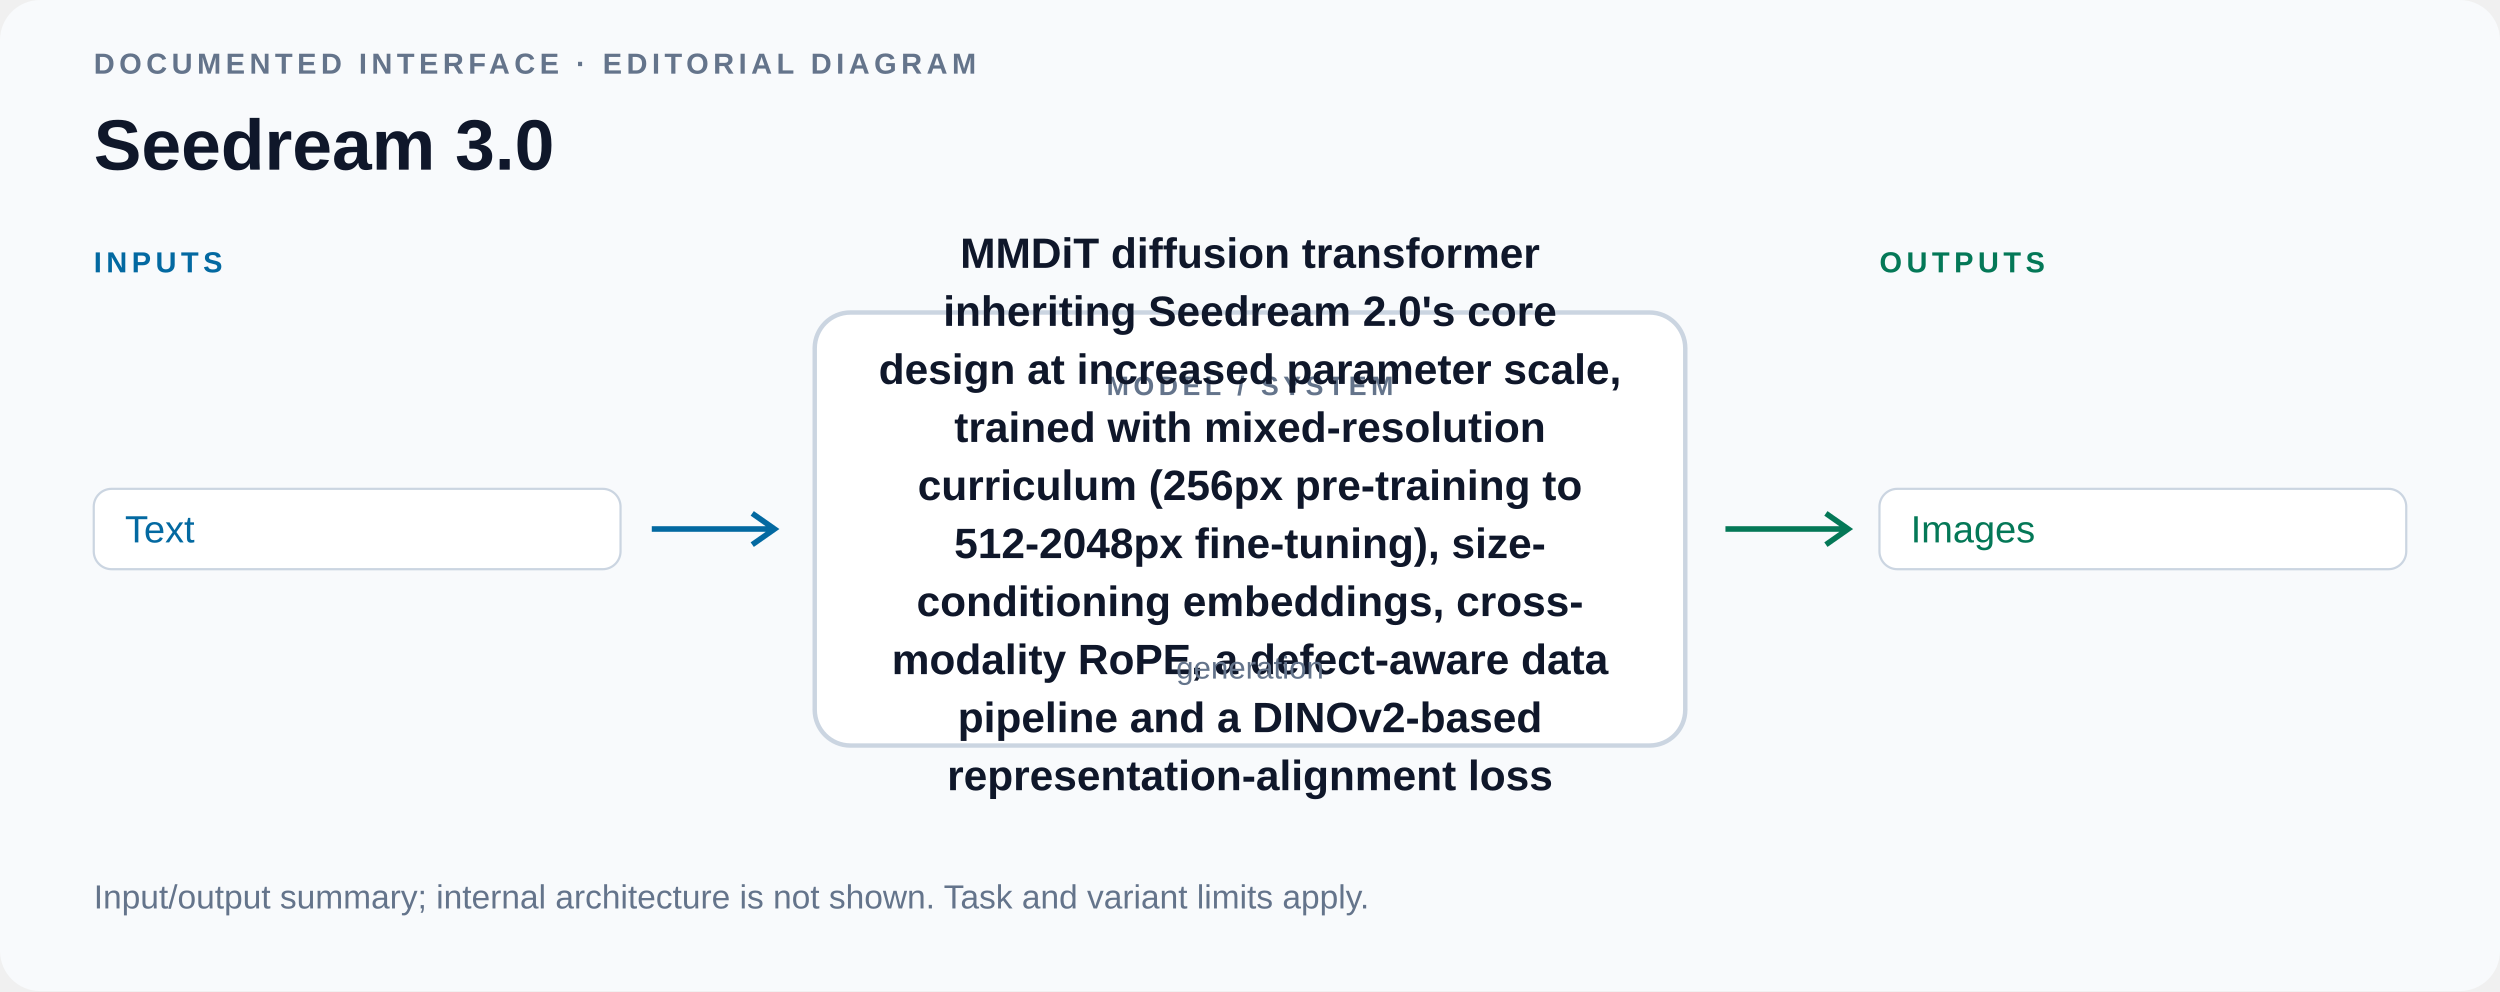
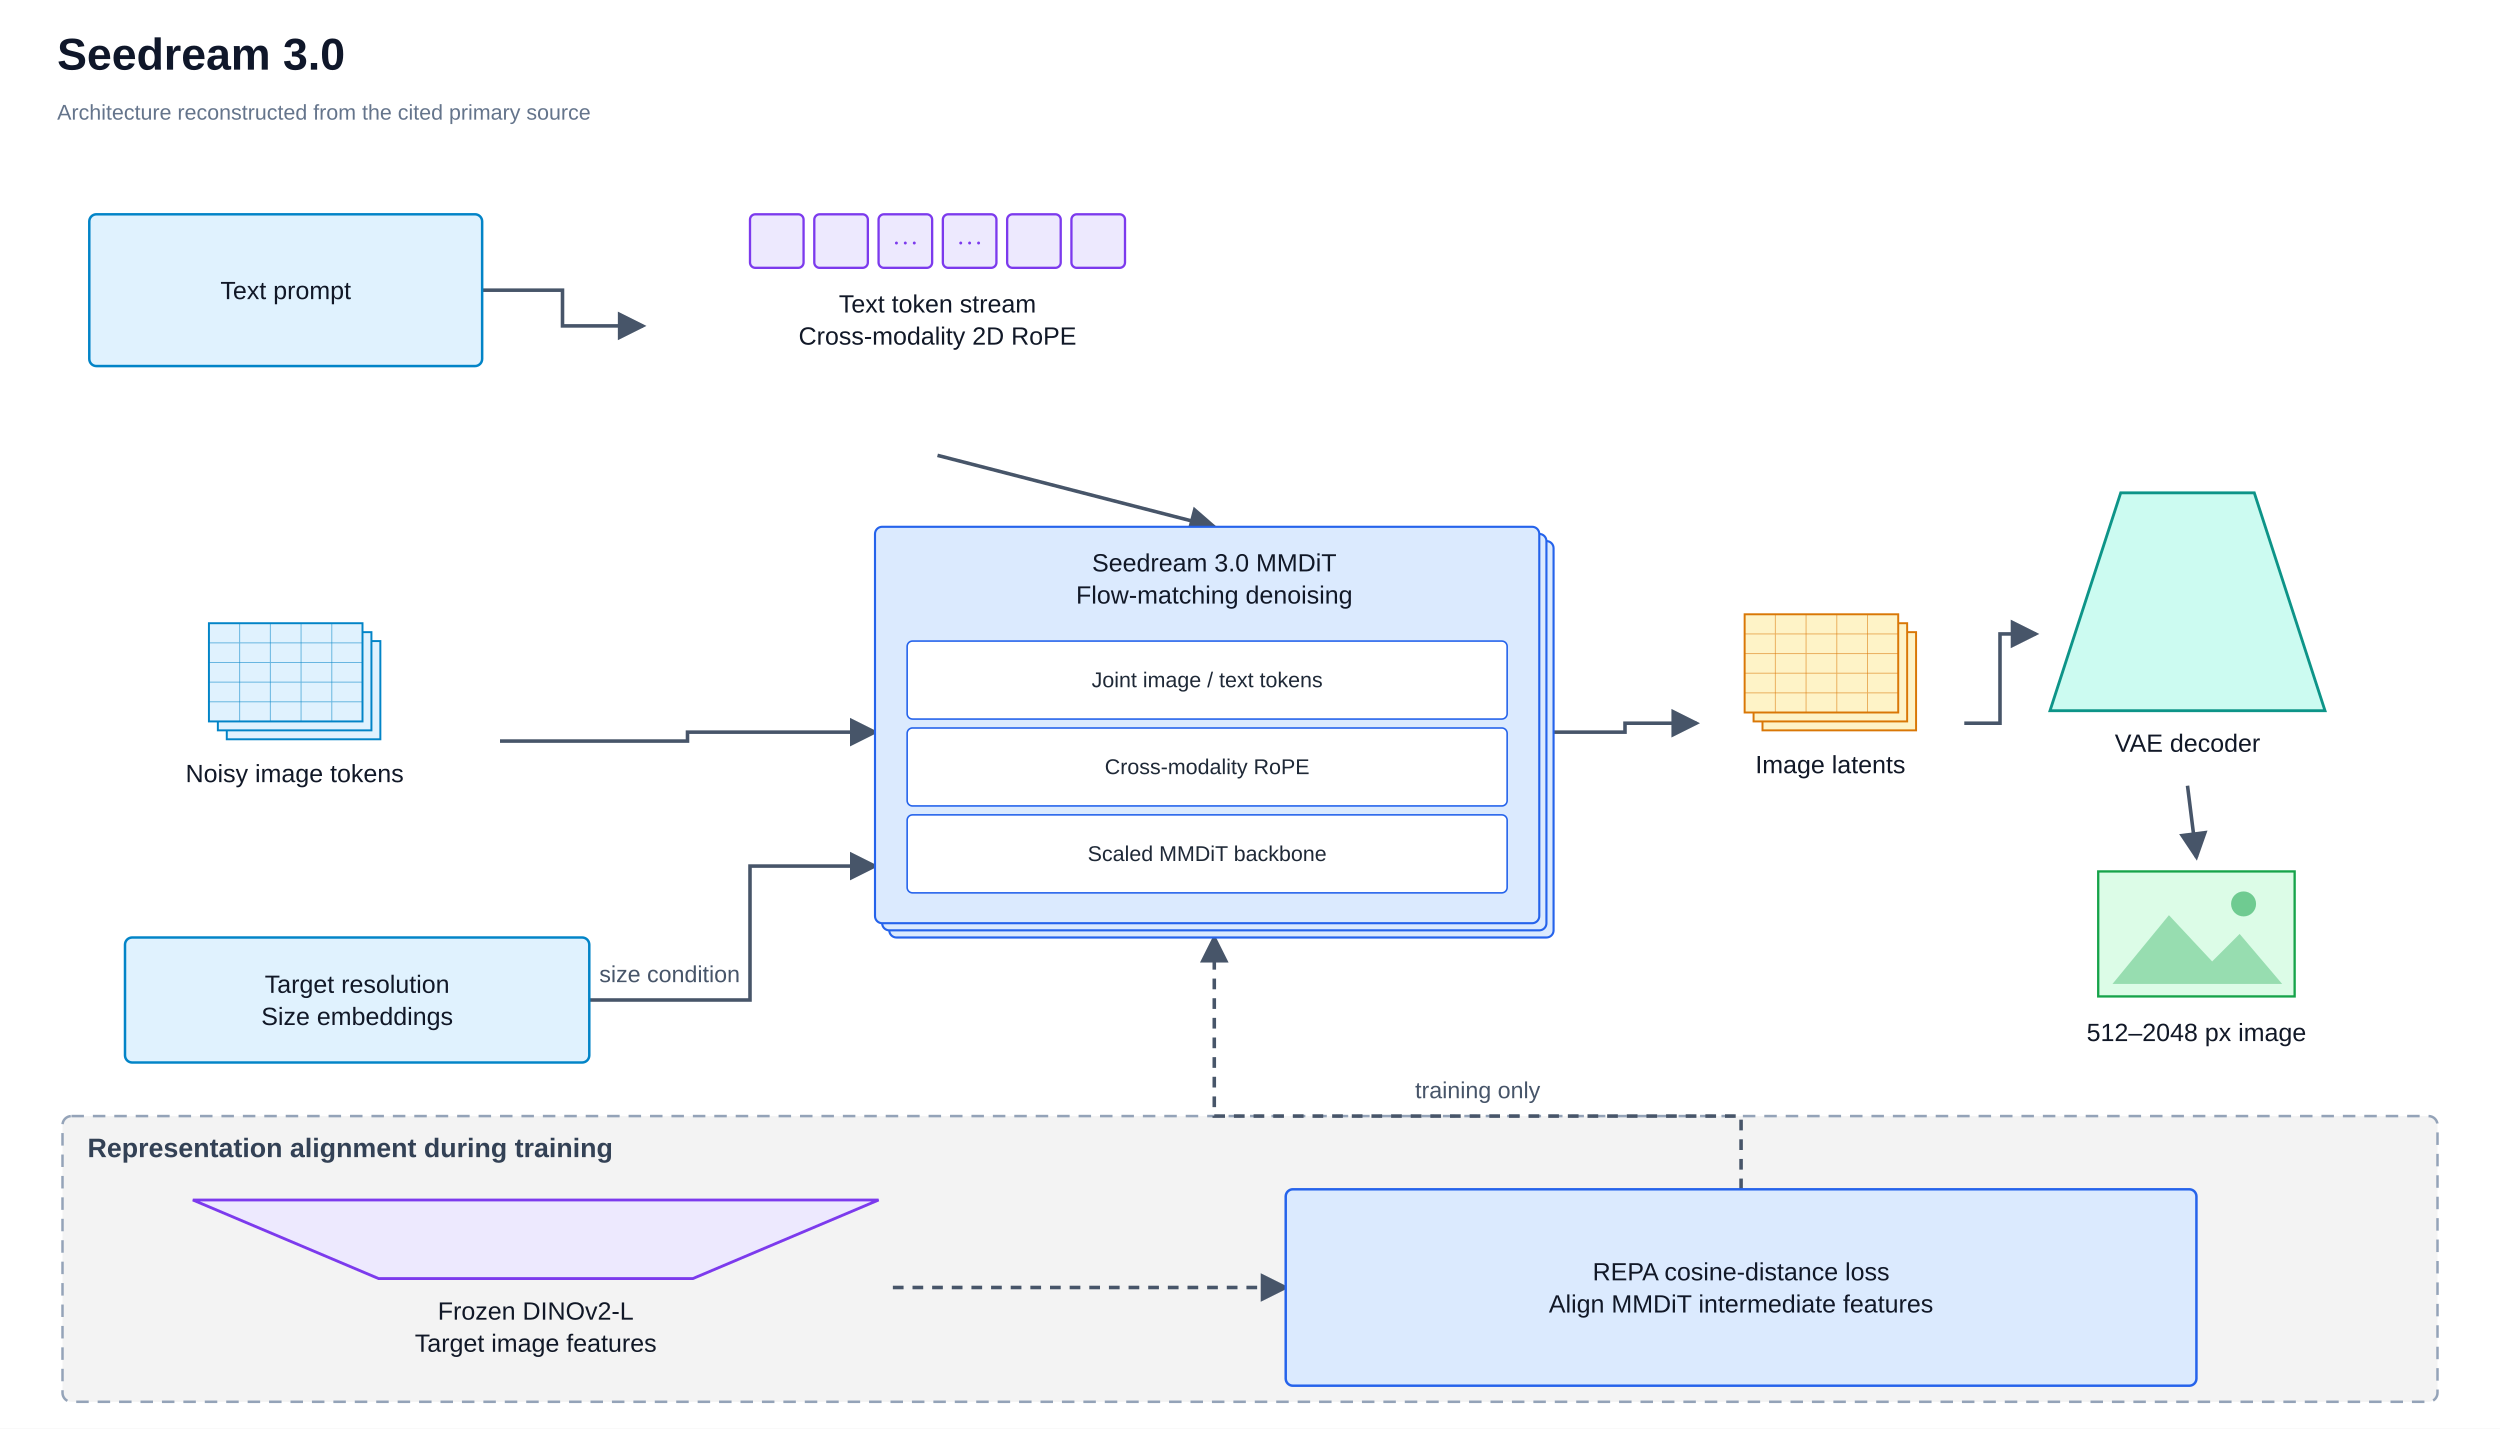
- <svg xmlns="http://www.w3.org/2000/svg" width="1120" height="444" viewBox="0 0 1120 444" role="img" aria-labelledby="title desc">
-   <rect width="1120" height="100%" rx="18" fill="#f8fafc" />
+ <svg xmlns="http://www.w3.org/2000/svg" width="1400" height="800" viewBox="0 0 1400 800" role="img" aria-labelledby="title desc">
+   <defs>
+     <marker id="arrow" markerWidth="8" markerHeight="8" refX="7" refY="4" orient="auto-start-reverse">
+       <path d="M0 0 L8 4 L0 8 Z" fill="#475569" />
+     </marker>
+   </defs>
+   <rect width="1400" height="800" fill="#ffffff" />
  <g font-family="Arial, Helvetica, sans-serif">
-     <text x="42" y="33" font-size="13" font-weight="700" letter-spacing="2" fill="#64748b">DOCUMENTED INTERFACE · EDITORIAL DIAGRAM</text>
-     <text x="42" y="76" font-size="32" font-weight="700" fill="#0f172a">Seedream 3.0</text>
-     <rect x="365" y="140.0" width="390" height="194" rx="16" fill="#ffffff" stroke="#cbd5e1" stroke-width="2" />
-     <text x="560" y="177.0" text-anchor="middle" font-size="12" font-weight="700" letter-spacing="2" fill="#64748b">MODEL / SYSTEM</text>
-     <text x="560" y="120.0" text-anchor="middle" font-size="19" font-weight="600" fill="#0f172a">MMDiT diffusion transformer</text>
-     <text x="560" y="146.0" text-anchor="middle" font-size="19" font-weight="600" fill="#0f172a">inheriting Seedream 2.0's core</text>
-     <text x="560" y="172.0" text-anchor="middle" font-size="19" font-weight="600" fill="#0f172a">design at increased parameter scale,</text>
-     <text x="560" y="198.0" text-anchor="middle" font-size="19" font-weight="600" fill="#0f172a">trained with mixed-resolution</text>
-     <text x="560" y="224.0" text-anchor="middle" font-size="19" font-weight="600" fill="#0f172a">curriculum (256px pre-training to</text>
-     <text x="560" y="250.0" text-anchor="middle" font-size="19" font-weight="600" fill="#0f172a">512-2048px fine-tuning), size-</text>
-     <text x="560" y="276.0" text-anchor="middle" font-size="19" font-weight="600" fill="#0f172a">conditioning embeddings, cross-</text>
-     <text x="560" y="302.0" text-anchor="middle" font-size="19" font-weight="600" fill="#0f172a">modality RoPE, a defect-aware data</text>
-     <text x="560" y="328.0" text-anchor="middle" font-size="19" font-weight="600" fill="#0f172a">pipeline and a DINOv2-based</text>
-     <text x="560" y="354.0" text-anchor="middle" font-size="19" font-weight="600" fill="#0f172a">representation-alignment loss</text>
-     <text x="560" y="304.0" text-anchor="middle" font-size="14" fill="#64748b">generation</text>
-     <text x="42" y="122" font-size="13" font-weight="700" letter-spacing="2" fill="#0369a1">INPUTS</text>
-     <rect x="42" y="219.0" width="236" height="36" rx="8" fill="#ffffff" stroke="#cbd5e1" />
-     <text x="56" y="243.0" font-size="17" fill="#0369a1">Text</text>
-     <text x="842" y="122" font-size="13" font-weight="700" letter-spacing="2" fill="#047857">OUTPUTS</text>
-     <rect x="842" y="219.0" width="236" height="36" rx="8" fill="#ffffff" stroke="#cbd5e1" />
-     <text x="856" y="243.0" font-size="17" fill="#047857">Images</text>
-     <path d="M292 237.0 H346 M337 230.0 L347 237.0 L337 244.0" fill="none" stroke="#0369a1" stroke-width="2.5" />
-     <path d="M773 237.0 H827 M818 230.0 L828 237.0 L818 244.0" fill="none" stroke="#047857" stroke-width="2.5" />
-     <text x="42" y="407" font-size="15" fill="#64748b">Input/output summary; internal architecture is not shown. Task and variant limits apply.</text>
+     <text x="32" y="67" font-size="12" fill="#64748b">Architecture reconstructed from the cited primary source</text>
+     <text x="32" y="39" font-size="25" font-weight="700" fill="#0f172a">Seedream 3.0</text>
+     <rect x="35" y="625" width="1330" height="160" rx="5" fill="#f3f3f3" stroke="#94a3b8" stroke-width="1.4" stroke-dasharray="7 5" />
+     <text x="49" y="648" font-size="15" font-weight="600" fill="#334155">Representation alignment during training</text>
+     <polyline points="270.0,162.5 315.0,162.5 315.0,182.5 360.0,182.5" fill="none" stroke="#475569" stroke-width="2" marker-end="url(#arrow)" />
+     <polyline points="525.0,255.0 680.0,295.0" fill="none" stroke="#475569" stroke-width="2" marker-end="url(#arrow)" />
+     <polyline points="280.0,415.0 385.0,415.0 385.0,410.0 490.0,410.0" fill="none" stroke="#475569" stroke-width="2" marker-end="url(#arrow)" />
+     <polyline points="330,560 420,560 420,485 490,485" fill="none" stroke="#475569" stroke-width="2" marker-end="url(#arrow)" />
+     <text x="375.0" y="550.0" text-anchor="middle" font-size="13" fill="#475569" stroke="#ffffff" stroke-width="5" paint-order="stroke">size condition</text>
+     <polyline points="870.0,410.0 910.0,410.0 910.0,405.0 950.0,405.0" fill="none" stroke="#475569" stroke-width="2" marker-end="url(#arrow)" />
+     <polyline points="1100.0,405.0 1120.0,405.0 1120.0,355.0 1140.0,355.0" fill="none" stroke="#475569" stroke-width="2" marker-end="url(#arrow)" />
+     <polyline points="1225.0,440.0 1230.0,480.0" fill="none" stroke="#475569" stroke-width="2" marker-end="url(#arrow)" />
+     <polyline points="500.0,721.0 610.0,721.0 610.0,721.0 720.0,721.0" fill="none" stroke="#475569" stroke-width="2" marker-end="url(#arrow)" stroke-dasharray="6 5" />
+     <polyline points="975,666 975,625 680,625 680,525" fill="none" stroke="#475569" stroke-width="2" marker-end="url(#arrow)" stroke-dasharray="6 5" />
+     <text x="827.5" y="615.0" text-anchor="middle" font-size="13" fill="#475569" stroke="#ffffff" stroke-width="5" paint-order="stroke">training only</text>
+     <rect x="50" y="120" width="220" height="85" rx="4" fill="#e0f2fe" stroke="#0284c7" stroke-width="1.4" />
+     <text x="160.0" y="167.5" text-anchor="middle" font-size="14" font-weight="500" fill="#111827">Text prompt</text>
+     <rect x="420.0" y="120" width="30" height="30" rx="3" fill="#ede9fe" stroke="#7c3aed" stroke-width="1.3" />
+     <rect x="456.0" y="120" width="30" height="30" rx="3" fill="#ede9fe" stroke="#7c3aed" stroke-width="1.3" />
+     <rect x="492.0" y="120" width="30" height="30" rx="3" fill="#ede9fe" stroke="#7c3aed" stroke-width="1.3" />
+     <text x="507.0" y="140" font-family="Georgia,serif" font-size="15" text-anchor="middle" fill="#7c3aed">⋯</text>
+     <rect x="528.0" y="120" width="30" height="30" rx="3" fill="#ede9fe" stroke="#7c3aed" stroke-width="1.3" />
+     <text x="543.0" y="140" font-family="Georgia,serif" font-size="15" text-anchor="middle" fill="#7c3aed">⋯</text>
+     <rect x="564.0" y="120" width="30" height="30" rx="3" fill="#ede9fe" stroke="#7c3aed" stroke-width="1.3" />
+     <rect x="600.0" y="120" width="30" height="30" rx="3" fill="#ede9fe" stroke="#7c3aed" stroke-width="1.3" />
+     <text x="525.0" y="175" text-anchor="middle" font-size="14" font-weight="500" fill="#111827">Text token stream</text>
+     <text x="525.0" y="193" text-anchor="middle" font-size="14" font-weight="500" fill="#111827">Cross-modality 2D RoPE</text>
+     <rect x="127.0" y="359" width="86" height="55" fill="#e0f2fe" stroke="#0284c7" stroke-width="1.1" />
+     <rect x="122.0" y="354" width="86" height="55" fill="#e0f2fe" stroke="#0284c7" stroke-width="1.1" />
+     <rect x="117.0" y="349" width="86" height="55" fill="#e0f2fe" stroke="#0284c7" stroke-width="1.1" />
+     <path d="M134.2 349 v55 M117.0 360.0 h86" stroke="#0284c7" stroke-width="0.55" opacity="0.55" />
+     <path d="M151.4 349 v55 M117.0 371.0 h86" stroke="#0284c7" stroke-width="0.55" opacity="0.55" />
+     <path d="M168.6 349 v55 M117.0 382.0 h86" stroke="#0284c7" stroke-width="0.55" opacity="0.55" />
+     <path d="M185.8 349 v55 M117.0 393.0 h86" stroke="#0284c7" stroke-width="0.55" opacity="0.55" />
+     <text x="165.0" y="438" text-anchor="middle" font-size="14" font-weight="500" fill="#111827">Noisy image tokens</text>
+     <rect x="70" y="525" width="260" height="70" rx="4" fill="#e0f2fe" stroke="#0284c7" stroke-width="1.4" />
+     <text x="200.0" y="556.0" text-anchor="middle" font-size="14" font-weight="500" fill="#111827">Target resolution</text>
+     <text x="200.0" y="574.0" text-anchor="middle" font-size="14" font-weight="500" fill="#111827">Size embeddings</text>
+     <rect x="498" y="303" width="372" height="222" rx="4" fill="#dbeafe" stroke="#2563eb" stroke-width="1.2" />
+     <rect x="494" y="299" width="372" height="222" rx="4" fill="#dbeafe" stroke="#2563eb" stroke-width="1.2" />
+     <rect x="490" y="295" width="372" height="222" rx="4" fill="#dbeafe" stroke="#2563eb" stroke-width="1.2" />
+     <rect x="508" y="359.0" width="336" height="43.667" rx="3" fill="#ffffff" stroke="#2563eb" stroke-width="0.9" />
+     <text x="676.0" y="384.833" text-anchor="middle" font-size="12" fill="#1f2937">Joint image / text tokens</text>
+     <rect x="508" y="407.667" width="336" height="43.667" rx="3" fill="#ffffff" stroke="#2563eb" stroke-width="0.9" />
+     <text x="676.0" y="433.5" text-anchor="middle" font-size="12" fill="#1f2937">Cross-modality RoPE</text>
+     <rect x="508" y="456.333" width="336" height="43.667" rx="3" fill="#ffffff" stroke="#2563eb" stroke-width="0.9" />
+     <text x="676.0" y="482.167" text-anchor="middle" font-size="12" fill="#1f2937">Scaled MMDiT backbone</text>
+     <text x="680.0" y="320" text-anchor="middle" font-size="14" font-weight="500" fill="#111827">Seedream 3.0 MMDiT</text>
+     <text x="680.0" y="338" text-anchor="middle" font-size="14" font-weight="500" fill="#111827">Flow-matching denoising</text>
+     <rect x="987.0" y="354" width="86" height="55" fill="#fef3c7" stroke="#d97706" stroke-width="1.1" />
+     <rect x="982.0" y="349" width="86" height="55" fill="#fef3c7" stroke="#d97706" stroke-width="1.1" />
+     <rect x="977.0" y="344" width="86" height="55" fill="#fef3c7" stroke="#d97706" stroke-width="1.1" />
+     <path d="M994.2 344 v55 M977.0 355.0 h86" stroke="#d97706" stroke-width="0.55" opacity="0.55" />
+     <path d="M1011.4 344 v55 M977.0 366.0 h86" stroke="#d97706" stroke-width="0.55" opacity="0.55" />
+     <path d="M1028.6 344 v55 M977.0 377.0 h86" stroke="#d97706" stroke-width="0.55" opacity="0.55" />
+     <path d="M1045.8 344 v55 M977.0 388.0 h86" stroke="#d97706" stroke-width="0.55" opacity="0.55" />
+     <text x="1025.0" y="433" text-anchor="middle" font-size="14" font-weight="500" fill="#111827">Image latents</text>
+     <polygon points="1187.6,276 1262.4,276 1302,398 1148,398" fill="#ccfbf1" stroke="#0d9488" stroke-width="1.6" />
+     <text x="1225.0" y="421" text-anchor="middle" font-size="14" font-weight="500" fill="#111827">VAE decoder</text>
+     <rect x="1175.0" y="488" width="110" height="70" fill="#dcfce7" stroke="#16a34a" stroke-width="1.3" />
+     <circle cx="1256.4" cy="506.2" r="7.0" fill="#16a34a" opacity="0.55" />
+     <path d="M1183.0 551 L1214.6 512.5 L1238.8 538.4 L1254.2 523.0 L1278.0 551 Z" fill="#16a34a" opacity="0.35" />
+     <text x="1230.0" y="583" text-anchor="middle" font-size="14" font-weight="500" fill="#111827">512–2048 px image</text>
+     <polygon points="108,672 492,672 388.0,716 212.0,716" fill="#ede9fe" stroke="#7c3aed" stroke-width="1.6" />
+     <text x="300.0" y="739" text-anchor="middle" font-size="14" font-weight="500" fill="#111827">Frozen DINOv2-L</text>
+     <text x="300.0" y="757" text-anchor="middle" font-size="14" font-weight="500" fill="#111827">Target image features</text>
+     <rect x="720" y="666" width="510" height="110" rx="4" fill="#dbeafe" stroke="#2563eb" stroke-width="1.4" />
+     <text x="975.0" y="717.0" text-anchor="middle" font-size="14" font-weight="500" fill="#111827">REPA cosine-distance loss</text>
+     <text x="975.0" y="735.0" text-anchor="middle" font-size="14" font-weight="500" fill="#111827">Align MMDiT intermediate features</text>
  </g>
</svg>
